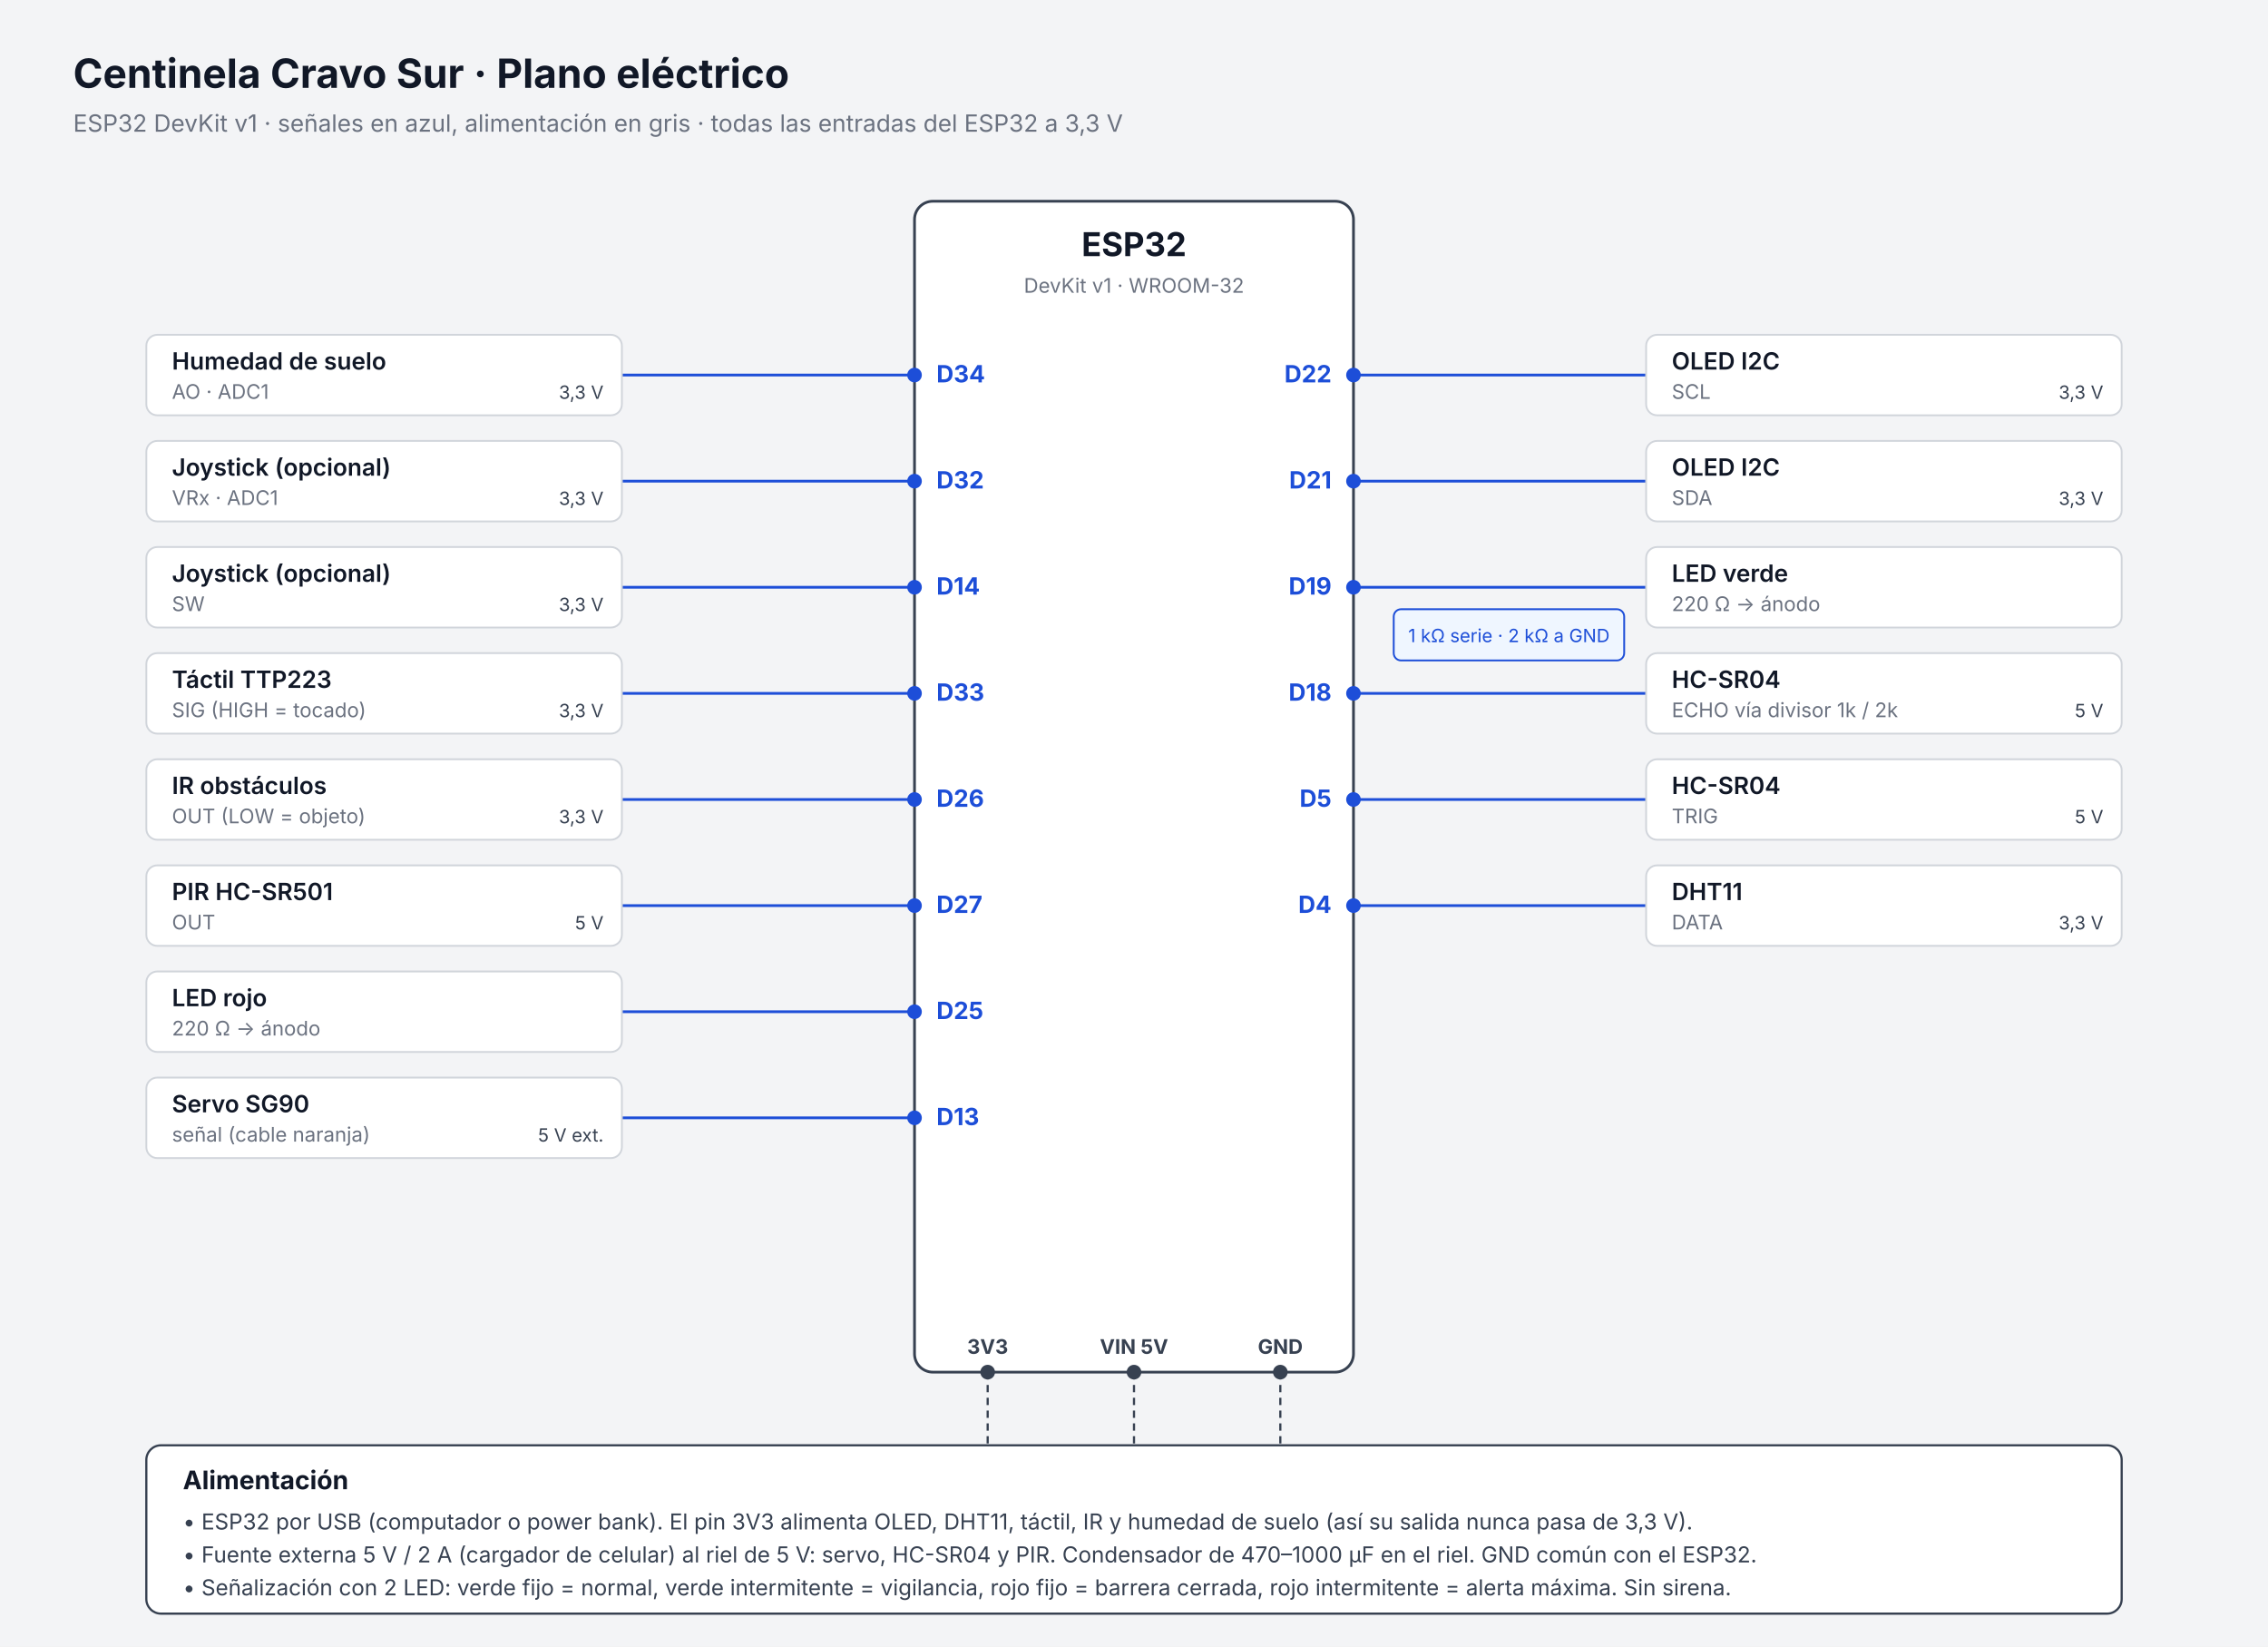
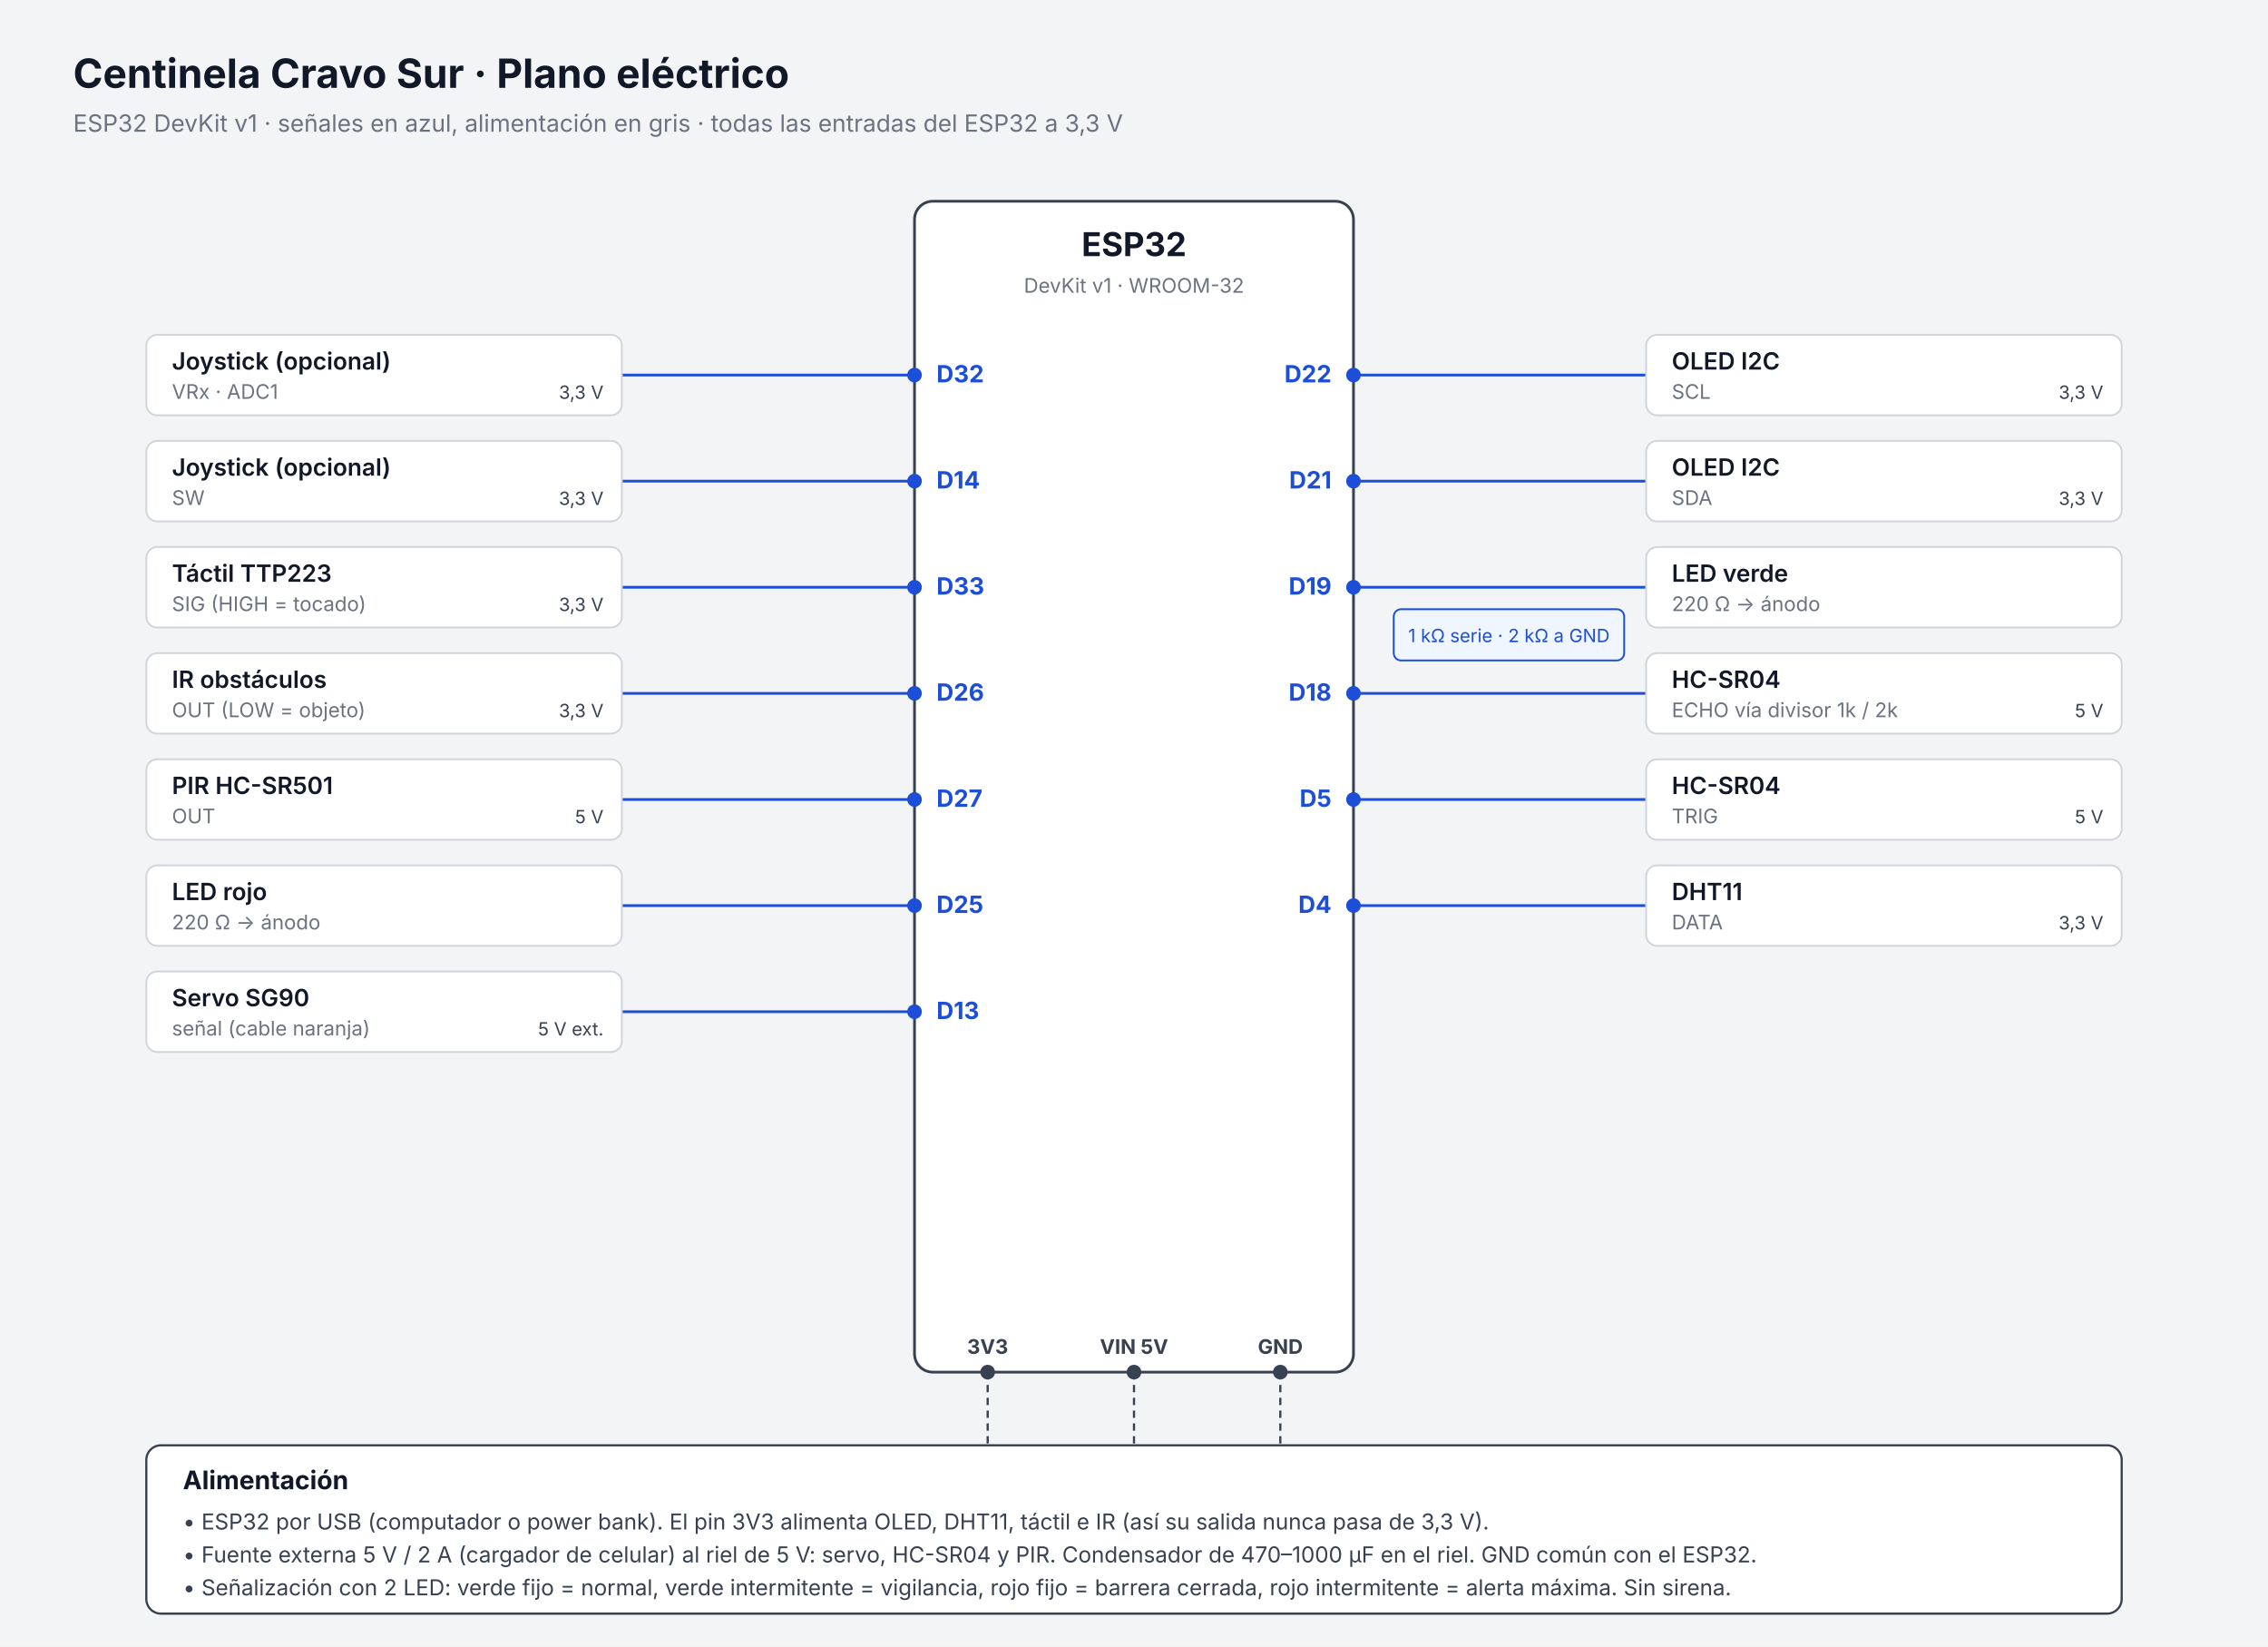
<svg xmlns="http://www.w3.org/2000/svg" viewBox="0 0 1240 900" width="1240" height="900" font-family="Inter, Segoe UI, Arial, sans-serif">
  <rect width="1240" height="900" fill="#F3F4F6" />
  <text x="40.0" y="48.0" font-size="22" fill="#111827" text-anchor="start" font-weight="700">Centinela Cravo Sur · Plano eléctrico</text>
  <text x="40.0" y="72.0" font-size="13" fill="#6B7280" text-anchor="start" font-weight="400">ESP32 DevKit v1 · señales en azul, alimentación en gris · todas las entradas del ESP32 a 3,3 V</text>
  <rect x="500.0" y="110.0" width="240.0" height="640.0" rx="10" fill="#FFFFFF" stroke="#374151" stroke-width="1.5" />
  <text x="620.0" y="140.0" font-size="18" fill="#111827" text-anchor="middle" font-weight="700">ESP32</text>
  <text x="620.0" y="160.0" font-size="11" fill="#6B7280" text-anchor="middle" font-weight="400">DevKit v1 · WROOM-32</text>
  <circle cx="500" cy="205" r="4" fill="#1D4ED8" />
-   <text x="512.0" y="209.0" font-size="13" fill="#1D4ED8" text-anchor="start" font-weight="700">D34</text>
+   <text x="512.0" y="209.0" font-size="13" fill="#1D4ED8" text-anchor="start" font-weight="700">D32</text>
  <line x1="500.0" y1="205.0" x2="340.0" y2="205.0" stroke="#1D4ED8" stroke-width="1.5" />
  <rect x="80.0" y="183.0" width="260.0" height="44.0" rx="6" fill="#FFFFFF" stroke="#D1D5DB" stroke-width="1" />
-   <text x="94.0" y="202.0" font-size="13" fill="#111827" text-anchor="start" font-weight="600">Humedad de suelo</text>
-   <text x="94.0" y="218.0" font-size="11" fill="#6B7280" text-anchor="start" font-weight="400">AO · ADC1</text>
+   <text x="94.0" y="202.0" font-size="13" fill="#111827" text-anchor="start" font-weight="600">Joystick (opcional)</text>
+   <text x="94.0" y="218.0" font-size="11" fill="#6B7280" text-anchor="start" font-weight="400">VRx · ADC1</text>
  <text x="330.0" y="218.0" font-size="10" fill="#374151" text-anchor="end" font-weight="400">3,3 V</text>
  <circle cx="500" cy="263" r="4" fill="#1D4ED8" />
-   <text x="512.0" y="267.0" font-size="13" fill="#1D4ED8" text-anchor="start" font-weight="700">D32</text>
+   <text x="512.0" y="267.0" font-size="13" fill="#1D4ED8" text-anchor="start" font-weight="700">D14</text>
  <line x1="500.0" y1="263.0" x2="340.0" y2="263.0" stroke="#1D4ED8" stroke-width="1.5" />
  <rect x="80.0" y="241.0" width="260.0" height="44.0" rx="6" fill="#FFFFFF" stroke="#D1D5DB" stroke-width="1" />
  <text x="94.0" y="260.0" font-size="13" fill="#111827" text-anchor="start" font-weight="600">Joystick (opcional)</text>
-   <text x="94.0" y="276.0" font-size="11" fill="#6B7280" text-anchor="start" font-weight="400">VRx · ADC1</text>
+   <text x="94.0" y="276.0" font-size="11" fill="#6B7280" text-anchor="start" font-weight="400">SW</text>
  <text x="330.0" y="276.0" font-size="10" fill="#374151" text-anchor="end" font-weight="400">3,3 V</text>
  <circle cx="500" cy="321" r="4" fill="#1D4ED8" />
-   <text x="512.0" y="325.0" font-size="13" fill="#1D4ED8" text-anchor="start" font-weight="700">D14</text>
+   <text x="512.0" y="325.0" font-size="13" fill="#1D4ED8" text-anchor="start" font-weight="700">D33</text>
  <line x1="500.0" y1="321.0" x2="340.0" y2="321.0" stroke="#1D4ED8" stroke-width="1.5" />
  <rect x="80.0" y="299.0" width="260.0" height="44.0" rx="6" fill="#FFFFFF" stroke="#D1D5DB" stroke-width="1" />
-   <text x="94.0" y="318.0" font-size="13" fill="#111827" text-anchor="start" font-weight="600">Joystick (opcional)</text>
-   <text x="94.0" y="334.0" font-size="11" fill="#6B7280" text-anchor="start" font-weight="400">SW</text>
+   <text x="94.0" y="318.0" font-size="13" fill="#111827" text-anchor="start" font-weight="600">Táctil TTP223</text>
+   <text x="94.0" y="334.0" font-size="11" fill="#6B7280" text-anchor="start" font-weight="400">SIG (HIGH = tocado)</text>
  <text x="330.0" y="334.0" font-size="10" fill="#374151" text-anchor="end" font-weight="400">3,3 V</text>
  <circle cx="500" cy="379" r="4" fill="#1D4ED8" />
-   <text x="512.0" y="383.0" font-size="13" fill="#1D4ED8" text-anchor="start" font-weight="700">D33</text>
+   <text x="512.0" y="383.0" font-size="13" fill="#1D4ED8" text-anchor="start" font-weight="700">D26</text>
  <line x1="500.0" y1="379.0" x2="340.0" y2="379.0" stroke="#1D4ED8" stroke-width="1.5" />
  <rect x="80.0" y="357.0" width="260.0" height="44.0" rx="6" fill="#FFFFFF" stroke="#D1D5DB" stroke-width="1" />
-   <text x="94.0" y="376.0" font-size="13" fill="#111827" text-anchor="start" font-weight="600">Táctil TTP223</text>
-   <text x="94.0" y="392.0" font-size="11" fill="#6B7280" text-anchor="start" font-weight="400">SIG (HIGH = tocado)</text>
+   <text x="94.0" y="376.0" font-size="13" fill="#111827" text-anchor="start" font-weight="600">IR obstáculos</text>
+   <text x="94.0" y="392.0" font-size="11" fill="#6B7280" text-anchor="start" font-weight="400">OUT (LOW = objeto)</text>
  <text x="330.0" y="392.0" font-size="10" fill="#374151" text-anchor="end" font-weight="400">3,3 V</text>
  <circle cx="500" cy="437" r="4" fill="#1D4ED8" />
-   <text x="512.0" y="441.0" font-size="13" fill="#1D4ED8" text-anchor="start" font-weight="700">D26</text>
+   <text x="512.0" y="441.0" font-size="13" fill="#1D4ED8" text-anchor="start" font-weight="700">D27</text>
  <line x1="500.0" y1="437.0" x2="340.0" y2="437.0" stroke="#1D4ED8" stroke-width="1.5" />
  <rect x="80.0" y="415.0" width="260.0" height="44.0" rx="6" fill="#FFFFFF" stroke="#D1D5DB" stroke-width="1" />
-   <text x="94.0" y="434.0" font-size="13" fill="#111827" text-anchor="start" font-weight="600">IR obstáculos</text>
-   <text x="94.0" y="450.0" font-size="11" fill="#6B7280" text-anchor="start" font-weight="400">OUT (LOW = objeto)</text>
-   <text x="330.0" y="450.0" font-size="10" fill="#374151" text-anchor="end" font-weight="400">3,3 V</text>
+   <text x="94.0" y="434.0" font-size="13" fill="#111827" text-anchor="start" font-weight="600">PIR HC-SR501</text>
+   <text x="94.0" y="450.0" font-size="11" fill="#6B7280" text-anchor="start" font-weight="400">OUT</text>
+   <text x="330.0" y="450.0" font-size="10" fill="#374151" text-anchor="end" font-weight="400">5 V</text>
  <circle cx="500" cy="495" r="4" fill="#1D4ED8" />
-   <text x="512.0" y="499.0" font-size="13" fill="#1D4ED8" text-anchor="start" font-weight="700">D27</text>
+   <text x="512.0" y="499.0" font-size="13" fill="#1D4ED8" text-anchor="start" font-weight="700">D25</text>
  <line x1="500.0" y1="495.0" x2="340.0" y2="495.0" stroke="#1D4ED8" stroke-width="1.5" />
  <rect x="80.0" y="473.0" width="260.0" height="44.0" rx="6" fill="#FFFFFF" stroke="#D1D5DB" stroke-width="1" />
-   <text x="94.0" y="492.0" font-size="13" fill="#111827" text-anchor="start" font-weight="600">PIR HC-SR501</text>
-   <text x="94.0" y="508.0" font-size="11" fill="#6B7280" text-anchor="start" font-weight="400">OUT</text>
-   <text x="330.0" y="508.0" font-size="10" fill="#374151" text-anchor="end" font-weight="400">5 V</text>
+   <text x="94.0" y="492.0" font-size="13" fill="#111827" text-anchor="start" font-weight="600">LED rojo</text>
+   <text x="94.0" y="508.0" font-size="11" fill="#6B7280" text-anchor="start" font-weight="400">220 Ω → ánodo</text>
  <circle cx="500" cy="553" r="4" fill="#1D4ED8" />
-   <text x="512.0" y="557.0" font-size="13" fill="#1D4ED8" text-anchor="start" font-weight="700">D25</text>
+   <text x="512.0" y="557.0" font-size="13" fill="#1D4ED8" text-anchor="start" font-weight="700">D13</text>
  <line x1="500.0" y1="553.0" x2="340.0" y2="553.0" stroke="#1D4ED8" stroke-width="1.5" />
  <rect x="80.0" y="531.0" width="260.0" height="44.0" rx="6" fill="#FFFFFF" stroke="#D1D5DB" stroke-width="1" />
-   <text x="94.0" y="550.0" font-size="13" fill="#111827" text-anchor="start" font-weight="600">LED rojo</text>
-   <text x="94.0" y="566.0" font-size="11" fill="#6B7280" text-anchor="start" font-weight="400">220 Ω → ánodo</text>
-   <circle cx="500" cy="611" r="4" fill="#1D4ED8" />
-   <text x="512.0" y="615.0" font-size="13" fill="#1D4ED8" text-anchor="start" font-weight="700">D13</text>
-   <line x1="500.0" y1="611.0" x2="340.0" y2="611.0" stroke="#1D4ED8" stroke-width="1.5" />
-   <rect x="80.0" y="589.0" width="260.0" height="44.0" rx="6" fill="#FFFFFF" stroke="#D1D5DB" stroke-width="1" />
-   <text x="94.0" y="608.0" font-size="13" fill="#111827" text-anchor="start" font-weight="600">Servo SG90</text>
-   <text x="94.0" y="624.0" font-size="11" fill="#6B7280" text-anchor="start" font-weight="400">señal (cable naranja)</text>
-   <text x="330.0" y="624.0" font-size="10" fill="#374151" text-anchor="end" font-weight="400">5 V ext.</text>
+   <text x="94.0" y="550.0" font-size="13" fill="#111827" text-anchor="start" font-weight="600">Servo SG90</text>
+   <text x="94.0" y="566.0" font-size="11" fill="#6B7280" text-anchor="start" font-weight="400">señal (cable naranja)</text>
+   <text x="330.0" y="566.0" font-size="10" fill="#374151" text-anchor="end" font-weight="400">5 V ext.</text>
  <circle cx="740" cy="205" r="4" fill="#1D4ED8" />
  <text x="728.0" y="209.0" font-size="13" fill="#1D4ED8" text-anchor="end" font-weight="700">D22</text>
  <line x1="740.0" y1="205.0" x2="900.0" y2="205.0" stroke="#1D4ED8" stroke-width="1.5" />
  <rect x="900.0" y="183.0" width="260.0" height="44.0" rx="6" fill="#FFFFFF" stroke="#D1D5DB" stroke-width="1" />
  <text x="914.0" y="202.0" font-size="13" fill="#111827" text-anchor="start" font-weight="600">OLED I2C</text>
  <text x="914.0" y="218.0" font-size="11" fill="#6B7280" text-anchor="start" font-weight="400">SCL</text>
  <text x="1150.0" y="218.0" font-size="10" fill="#374151" text-anchor="end" font-weight="400">3,3 V</text>
  <circle cx="740" cy="263" r="4" fill="#1D4ED8" />
  <text x="728.0" y="267.0" font-size="13" fill="#1D4ED8" text-anchor="end" font-weight="700">D21</text>
  <line x1="740.0" y1="263.0" x2="900.0" y2="263.0" stroke="#1D4ED8" stroke-width="1.5" />
  <rect x="900.0" y="241.0" width="260.0" height="44.0" rx="6" fill="#FFFFFF" stroke="#D1D5DB" stroke-width="1" />
  <text x="914.0" y="260.0" font-size="13" fill="#111827" text-anchor="start" font-weight="600">OLED I2C</text>
  <text x="914.0" y="276.0" font-size="11" fill="#6B7280" text-anchor="start" font-weight="400">SDA</text>
  <text x="1150.0" y="276.0" font-size="10" fill="#374151" text-anchor="end" font-weight="400">3,3 V</text>
  <circle cx="740" cy="321" r="4" fill="#1D4ED8" />
  <text x="728.0" y="325.0" font-size="13" fill="#1D4ED8" text-anchor="end" font-weight="700">D19</text>
  <line x1="740.0" y1="321.0" x2="900.0" y2="321.0" stroke="#1D4ED8" stroke-width="1.5" />
  <rect x="900.0" y="299.0" width="260.0" height="44.0" rx="6" fill="#FFFFFF" stroke="#D1D5DB" stroke-width="1" />
  <text x="914.0" y="318.0" font-size="13" fill="#111827" text-anchor="start" font-weight="600">LED verde</text>
  <text x="914.0" y="334.0" font-size="11" fill="#6B7280" text-anchor="start" font-weight="400">220 Ω → ánodo</text>
  <circle cx="740" cy="379" r="4" fill="#1D4ED8" />
  <text x="728.0" y="383.0" font-size="13" fill="#1D4ED8" text-anchor="end" font-weight="700">D18</text>
  <line x1="740.0" y1="379.0" x2="900.0" y2="379.0" stroke="#1D4ED8" stroke-width="1.5" />
  <rect x="900.0" y="357.0" width="260.0" height="44.0" rx="6" fill="#FFFFFF" stroke="#D1D5DB" stroke-width="1" />
  <text x="914.0" y="376.0" font-size="13" fill="#111827" text-anchor="start" font-weight="600">HC-SR04</text>
  <text x="914.0" y="392.0" font-size="11" fill="#6B7280" text-anchor="start" font-weight="400">ECHO vía divisor 1k / 2k</text>
  <text x="1150.0" y="392.0" font-size="10" fill="#374151" text-anchor="end" font-weight="400">5 V</text>
  <circle cx="740" cy="437" r="4" fill="#1D4ED8" />
  <text x="728.0" y="441.0" font-size="13" fill="#1D4ED8" text-anchor="end" font-weight="700">D5</text>
  <line x1="740.0" y1="437.0" x2="900.0" y2="437.0" stroke="#1D4ED8" stroke-width="1.5" />
  <rect x="900.0" y="415.0" width="260.0" height="44.0" rx="6" fill="#FFFFFF" stroke="#D1D5DB" stroke-width="1" />
  <text x="914.0" y="434.0" font-size="13" fill="#111827" text-anchor="start" font-weight="600">HC-SR04</text>
  <text x="914.0" y="450.0" font-size="11" fill="#6B7280" text-anchor="start" font-weight="400">TRIG</text>
  <text x="1150.0" y="450.0" font-size="10" fill="#374151" text-anchor="end" font-weight="400">5 V</text>
  <circle cx="740" cy="495" r="4" fill="#1D4ED8" />
  <text x="728.0" y="499.0" font-size="13" fill="#1D4ED8" text-anchor="end" font-weight="700">D4</text>
  <line x1="740.0" y1="495.0" x2="900.0" y2="495.0" stroke="#1D4ED8" stroke-width="1.5" />
  <rect x="900.0" y="473.0" width="260.0" height="44.0" rx="6" fill="#FFFFFF" stroke="#D1D5DB" stroke-width="1" />
  <text x="914.0" y="492.0" font-size="13" fill="#111827" text-anchor="start" font-weight="600">DHT11</text>
  <text x="914.0" y="508.0" font-size="11" fill="#6B7280" text-anchor="start" font-weight="400">DATA</text>
  <text x="1150.0" y="508.0" font-size="10" fill="#374151" text-anchor="end" font-weight="400">3,3 V</text>
  <rect x="762.0" y="333.0" width="126.0" height="28.0" rx="4" fill="#EFF6FF" stroke="#1D4ED8" stroke-width="1" />
  <text x="825.0" y="351.0" font-size="10" fill="#1D4ED8" text-anchor="middle" font-weight="400">1 kΩ serie · 2 kΩ a GND</text>
  <circle cx="540" cy="750" r="4" fill="#374151" />
  <text x="540.0" y="740.0" font-size="11" fill="#374151" text-anchor="middle" font-weight="700">3V3</text>
  <circle cx="620" cy="750" r="4" fill="#374151" />
  <text x="620.0" y="740.0" font-size="11" fill="#374151" text-anchor="middle" font-weight="700">VIN 5V</text>
  <circle cx="700" cy="750" r="4" fill="#374151" />
  <text x="700.0" y="740.0" font-size="11" fill="#374151" text-anchor="middle" font-weight="700">GND</text>
  <line x1="540.0" y1="750.0" x2="540.0" y2="790.0" stroke="#374151" stroke-width="1.2" stroke-dasharray="4,3" />
  <line x1="620.0" y1="750.0" x2="620.0" y2="790.0" stroke="#374151" stroke-width="1.2" stroke-dasharray="4,3" />
  <line x1="700.0" y1="750.0" x2="700.0" y2="790.0" stroke="#374151" stroke-width="1.2" stroke-dasharray="4,3" />
  <rect x="80.0" y="790.0" width="1080.0" height="92.0" rx="8" fill="#FFFFFF" stroke="#374151" stroke-width="1.2" />
  <text x="100.0" y="814.0" font-size="14" fill="#111827" text-anchor="start" font-weight="700">Alimentación</text>
-   <text x="100.0" y="836.0" font-size="12" fill="#374151" text-anchor="start" font-weight="400">• ESP32 por USB (computador o power bank). El pin 3V3 alimenta OLED, DHT11, táctil, IR y humedad de suelo (así su salida nunca pasa de 3,3 V).</text>
+   <text x="100.0" y="836.0" font-size="12" fill="#374151" text-anchor="start" font-weight="400">• ESP32 por USB (computador o power bank). El pin 3V3 alimenta OLED, DHT11, táctil e IR (así su salida nunca pasa de 3,3 V).</text>
  <text x="100.0" y="854.0" font-size="12" fill="#374151" text-anchor="start" font-weight="400">• Fuente externa 5 V / 2 A (cargador de celular) al riel de 5 V: servo, HC-SR04 y PIR. Condensador de 470–1000 µF en el riel. GND común con el ESP32.</text>
  <text x="100.0" y="872.0" font-size="12" fill="#374151" text-anchor="start" font-weight="400">• Señalización con 2 LED: verde fijo = normal, verde intermitente = vigilancia, rojo fijo = barrera cerrada, rojo intermitente = alerta máxima. Sin sirena.</text>
</svg>
